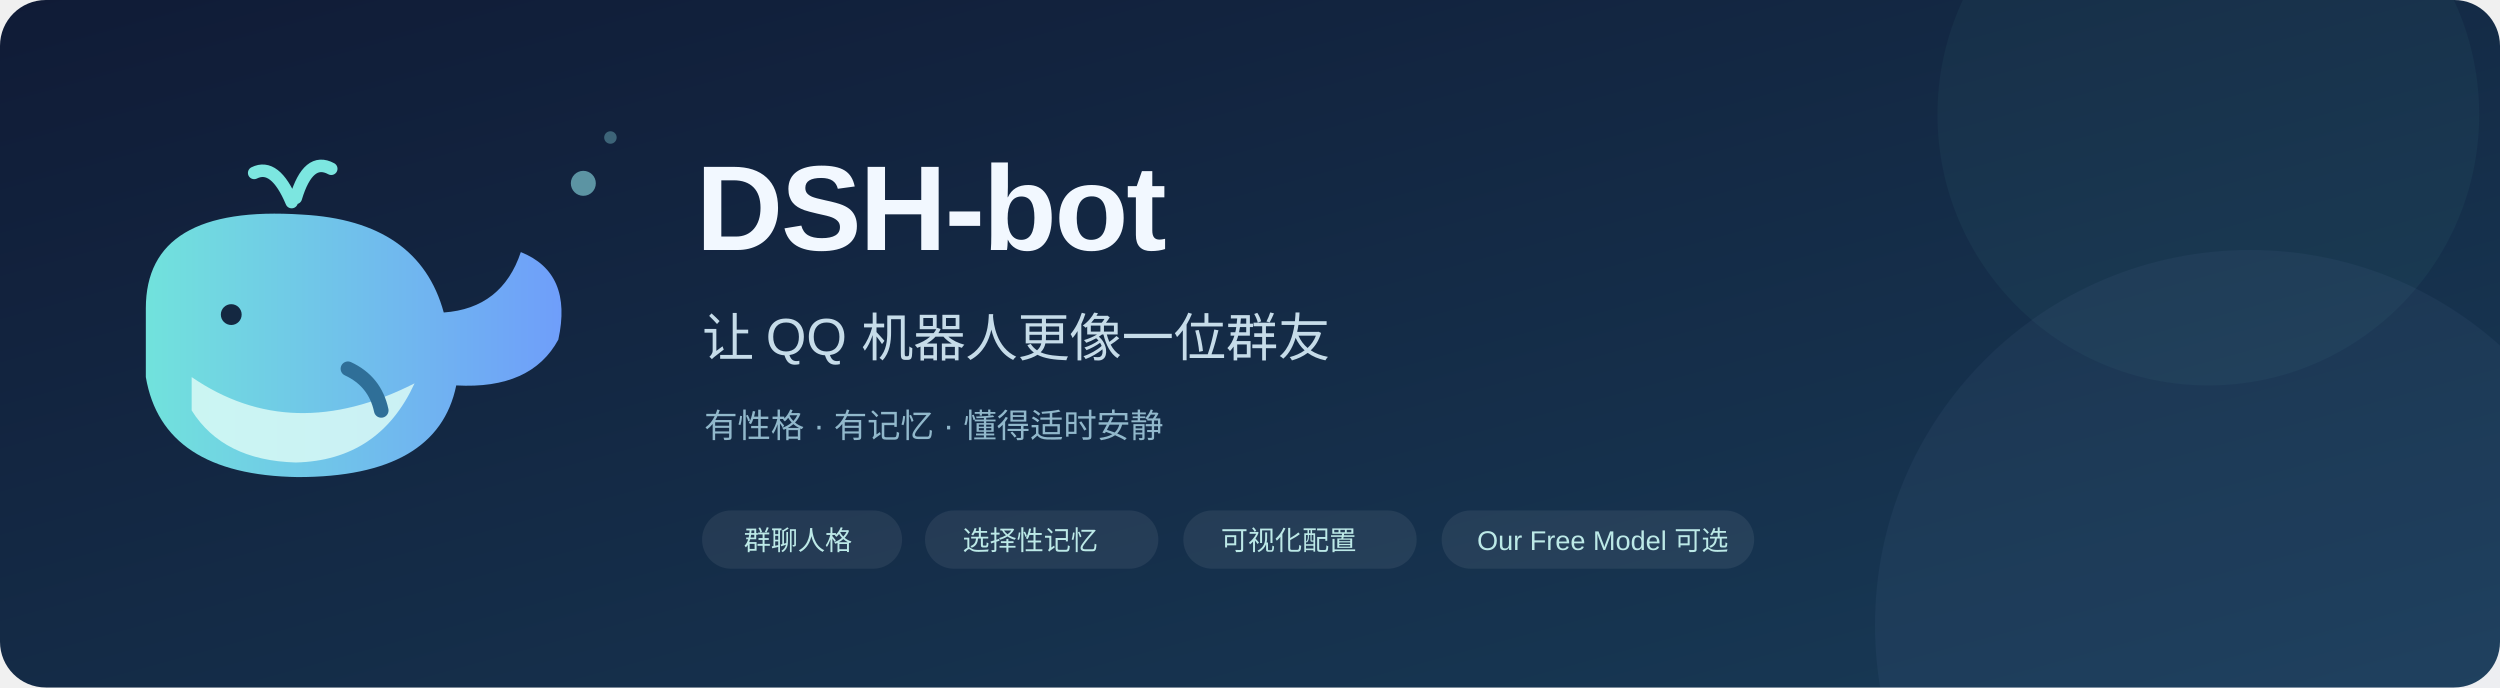
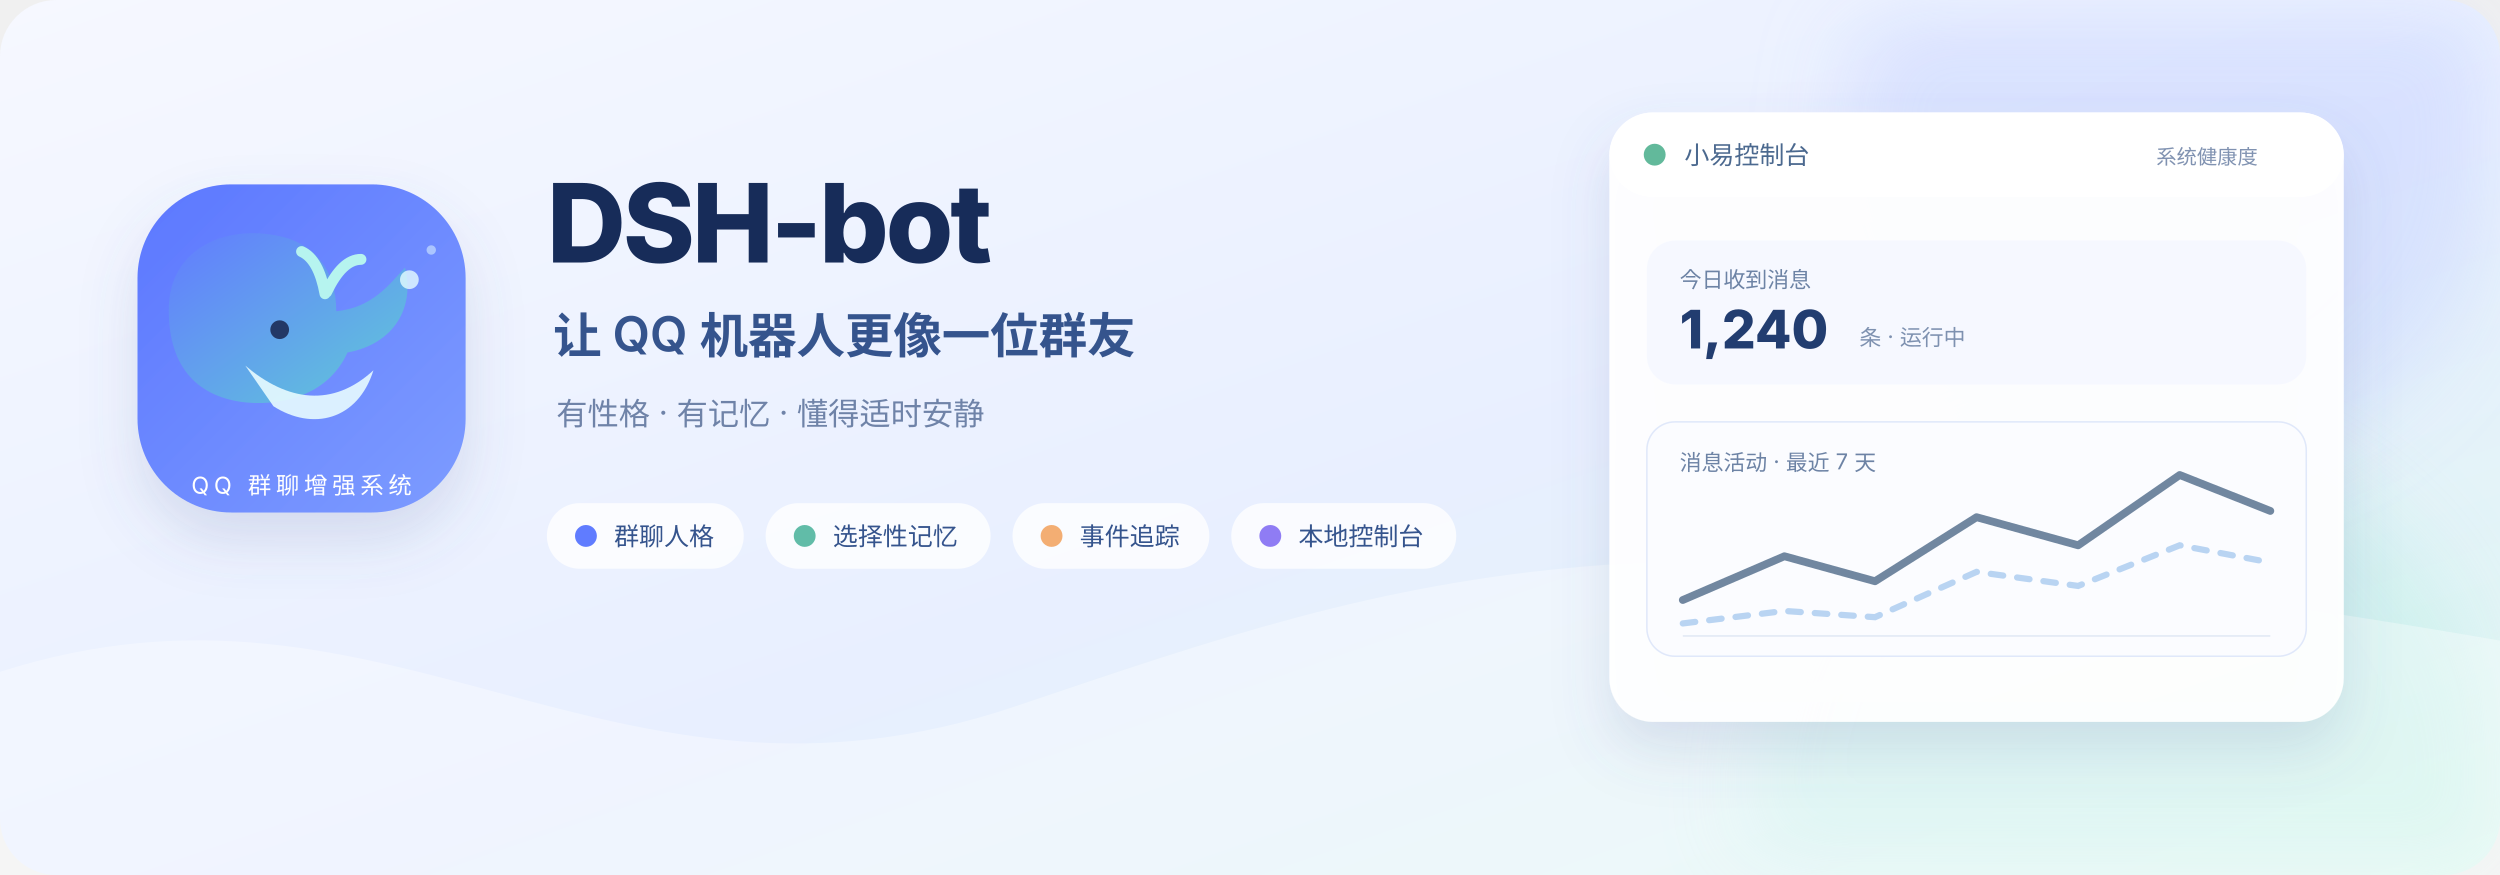
- <svg xmlns="http://www.w3.org/2000/svg" width="1200" height="330" viewBox="0 0 1200 330" role="img" aria-labelledby="title desc">
+ <svg xmlns="http://www.w3.org/2000/svg" width="1600" height="560" viewBox="0 0 1600 560" role="img" aria-labelledby="title desc">
  <defs>
-     <linearGradient id="bg" x2="1" y2="1">
-       <stop stop-color="#101b36" />
-       <stop offset="1" stop-color="#183b57" />
+     <linearGradient id="bg" x1="0" y1="0" x2="1" y2="1">
+       <stop offset="0" stop-color="#f6f8ff" />
+       <stop offset="0.56" stop-color="#e8efff" />
+       <stop offset="1" stop-color="#dff7f1" />
    </linearGradient>
-     <linearGradient id="whale">
-       <stop stop-color="#71e2dc" />
-       <stop offset="1" stop-color="#6f9efa" />
+     <linearGradient id="brand" x1="0" y1="0" x2="1" y2="1">
+       <stop stop-color="#5c77ff" />
+       <stop offset="1" stop-color="#7d9cff" />
    </linearGradient>
+     <linearGradient id="whale" x1="0" y1="0" x2="1" y2="1">
+       <stop stop-color="#627cff" />
+       <stop offset="1" stop-color="#61c9d8" />
+     </linearGradient>
+     <filter id="shadow" x="-20%" y="-20%" width="140%" height="160%">
+       <feDropShadow dx="0" dy="18" stdDeviation="18" flood-color="#6274aa" flood-opacity=".18" />
+     </filter>
+     <filter id="soft" x="-20%" y="-20%" width="140%" height="160%">
+       <feGaussianBlur stdDeviation="28" />
+     </filter>
  </defs>
-   <rect width="1200" height="330" rx="22" fill="url(#bg)" />
-   <circle cx="1060" cy="55" r="130" fill="#65dbc9" opacity=".05" />
-   <circle cx="1080" cy="300" r="180" fill="#a2b9fe" opacity=".05" />
-   <g transform="translate(60 78)">
-     <path d="M10 70 Q10 20 85 25 Q141 28 153 72 Q181 70 190 43 Q215 53 208 85 Q195 109 159 107 Q150 151 83 151 Q18 150 10 103 Z" fill="url(#whale)" />
-     <path d="M32 103 Q80 136 139 106 Q122 143 82 144 Q47 143 32 119Z" fill="#dbfaf6" opacity=".85" />
-     <circle cx="51" cy="73" r="5" fill="#142841" />
-     <path d="M80 19 Q72 0 62 5 M82 17 Q88 -3 99 3" fill="none" stroke="#7ce6e0" stroke-width="6" stroke-linecap="round" />
-     <path d="M107 99 Q120 105 123 119" fill="none" stroke="#2f6f98" stroke-width="7" stroke-linecap="round" />
-     <circle cx="220" cy="10" r="6" fill="#8ddfe6" opacity=".6" />
-     <circle cx="233" cy="-12" r="3" fill="#8ddfe6" opacity=".35" />
+   <rect width="1600" height="560" rx="36" fill="url(#bg)" />
+   <circle cx="1390" cy="90" r="210" fill="#aebdff" opacity=".28" filter="url(#soft)" />
+   <circle cx="1360" cy="510" r="240" fill="#8ee7d2" opacity=".22" filter="url(#soft)" />
+   <path d="M0 430 C250 350 390 540 650 452 S1050 315 1600 410 V560 H0Z" fill="#fff" opacity=".34" />
+   <g transform="translate(88 118)">
+     <rect width="210" height="210" rx="60" fill="url(#brand)" filter="url(#shadow)" />
+     <path d="M35 103 C35 54 79 36 119 43 C151 48 169 71 169 104 C198 101 211 83 224 69 C232 100 216 130 178 137 C164 168 131 180 97 177 C59 173 35 150 35 103Z" fill="url(#whale)" transform="translate(-8 -2) scale(.8)" />
+     <path d="M69 116 C96 139 125 143 151 119 C141 151 112 158 87 142Z" fill="#e7fbff" opacity=".9" />
+     <circle cx="91" cy="93" r="6" fill="#233866" />
+     <path d="M120 70 Q116 48 105 43 M121 69 Q131 48 143 48" fill="none" stroke="#b6f4ef" stroke-width="7" stroke-linecap="round" />
+     <circle cx="174" cy="61" r="6" fill="#e8ffff" opacity=".78" />
+     <circle cx="188" cy="42" r="3" fill="#e8ffff" opacity=".5" />
+     <text x="105" y="198" text-anchor="middle" fill="#fff" font-family="-apple-system,BlinkMacSystemFont,'PingFang SC','Microsoft YaHei',sans-serif" font-size="15" letter-spacing="3">QQ 群聊增强系统</text>
  </g>
-   <g fill="#f2f8ff" font-family="-apple-system,BlinkMacSystemFont,Segoe UI,Arial,sans-serif">
-     <text x="334" y="120" font-size="58" font-weight="750" letter-spacing="-1">DSH-bot</text>
-     <text x="337" y="171" font-size="25" fill="#c6dce9">让 QQ 机器人更像一位群友</text>
-     <text x="338" y="210" font-size="16" fill="#91b8cb">有性格 · 有记忆 · 懂得适时安静</text>
+   <g fill="#172c59" font-family="-apple-system,BlinkMacSystemFont,'PingFang SC','Microsoft YaHei',sans-serif">
+     <text x="350" y="168" font-size="70" font-weight="800" letter-spacing="-2">DSH-bot</text>
+     <text x="354" y="226" font-size="31" font-weight="600" fill="#35548d">让 QQ 机器人更像一位群友</text>
+     <text x="356" y="272" font-size="20" fill="#6f83a8">有性格 · 有记忆 · 懂得适时安静</text>
  </g>
-   <g font-family="-apple-system,BlinkMacSystemFont,Segoe UI,Arial,sans-serif" font-size="13" fill="#bce9e7">
-     <rect x="337" y="245" width="96" height="28" rx="14" fill="#ffffff" opacity=".07" />
-     <text x="357" y="264">群聊人格</text>
-     <rect x="444" y="245" width="112" height="28" rx="14" fill="#ffffff" opacity=".07" />
-     <text x="462" y="264">选择性记忆</text>
-     <rect x="568" y="245" width="112" height="28" rx="14" fill="#ffffff" opacity=".07" />
-     <text x="586" y="264">可视化配置</text>
-     <rect x="692" y="245" width="150" height="28" rx="14" fill="#ffffff" opacity=".07" />
-     <text x="709" y="264">Our Free Model 可选</text>
+   <g transform="translate(350 322)" font-family="-apple-system,BlinkMacSystemFont,'PingFang SC','Microsoft YaHei',sans-serif" font-size="16">
+     <g>
+       <rect width="126" height="42" rx="21" fill="#fff" opacity=".78" />
+       <circle cx="25" cy="21" r="7" fill="#607cff" />
+       <text x="43" y="27" fill="#35548d">群聊人格</text>
+     </g>
+     <g transform="translate(140)">
+       <rect width="144" height="42" rx="21" fill="#fff" opacity=".78" />
+       <circle cx="25" cy="21" r="7" fill="#61bca8" />
+       <text x="43" y="27" fill="#35548d">选择性记忆</text>
+     </g>
+     <g transform="translate(298)">
+       <rect width="126" height="42" rx="21" fill="#fff" opacity=".78" />
+       <circle cx="25" cy="21" r="7" fill="#f3ae73" />
+       <text x="43" y="27" fill="#35548d">事件追踪</text>
+     </g>
+     <g transform="translate(438)">
+       <rect width="144" height="42" rx="21" fill="#fff" opacity=".78" />
+       <circle cx="25" cy="21" r="7" fill="#8f7cf4" />
+       <text x="43" y="27" fill="#35548d">本地控制台</text>
+     </g>
+   </g>
+   <g transform="translate(1030 72)" filter="url(#shadow)">
+     <rect width="470" height="390" rx="28" fill="#fff" opacity=".94" />
+     <rect width="470" height="54" rx="28" fill="#fff" />
+     <circle cx="29" cy="27" r="7" fill="#62b99b" />
+     <text x="48" y="33" fill="#4c698f" font-size="16" font-family="-apple-system,BlinkMacSystemFont,'PingFang SC','Microsoft YaHei',sans-serif">小易控制台</text>
+     <text x="350" y="33" fill="#8092b1" font-size="13" font-family="-apple-system,BlinkMacSystemFont,'PingFang SC','Microsoft YaHei',sans-serif">系统健康度</text>
+     <rect x="24" y="82" width="422" height="92" rx="18" fill="#f6f8ff" />
+     <text x="45" y="112" fill="#6d83a5" font-size="14" font-family="-apple-system,BlinkMacSystemFont,'PingFang SC','Microsoft YaHei',sans-serif">今日收到消息</text>
+     <text x="45" y="151" fill="#243e70" font-size="34" font-weight="800" font-family="-apple-system,BlinkMacSystemFont,'PingFang SC','Microsoft YaHei',sans-serif">1,240</text>
+     <text x="160" y="149" fill="#7e91b0" font-size="14" font-family="-apple-system,BlinkMacSystemFont,'PingFang SC','Microsoft YaHei',sans-serif">条 · 运行中</text>
+     <rect x="24" y="198" width="422" height="150" rx="18" fill="#fbfcff" stroke="#e0e8fa" />
+     <text x="45" y="229" fill="#6d83a5" font-size="14" font-family="-apple-system,BlinkMacSystemFont,'PingFang SC','Microsoft YaHei',sans-serif">消息活动 · 最近 7 天</text>
+     <path d="M47 312 L112 284 L170 300 L235 259 L300 277 L365 232 L423 255" fill="none" stroke="#7187a0" stroke-width="5" stroke-linecap="round" stroke-linejoin="round" />
+     <path d="M47 327 L112 319 L170 323 L235 294 L300 303 L365 277 L423 288" fill="none" stroke="#b9d4f2" stroke-width="4" stroke-dasharray="8 9" stroke-linecap="round" />
+     <line x1="47" y1="335" x2="423" y2="335" stroke="#e1e8f4" />
  </g>
</svg>
